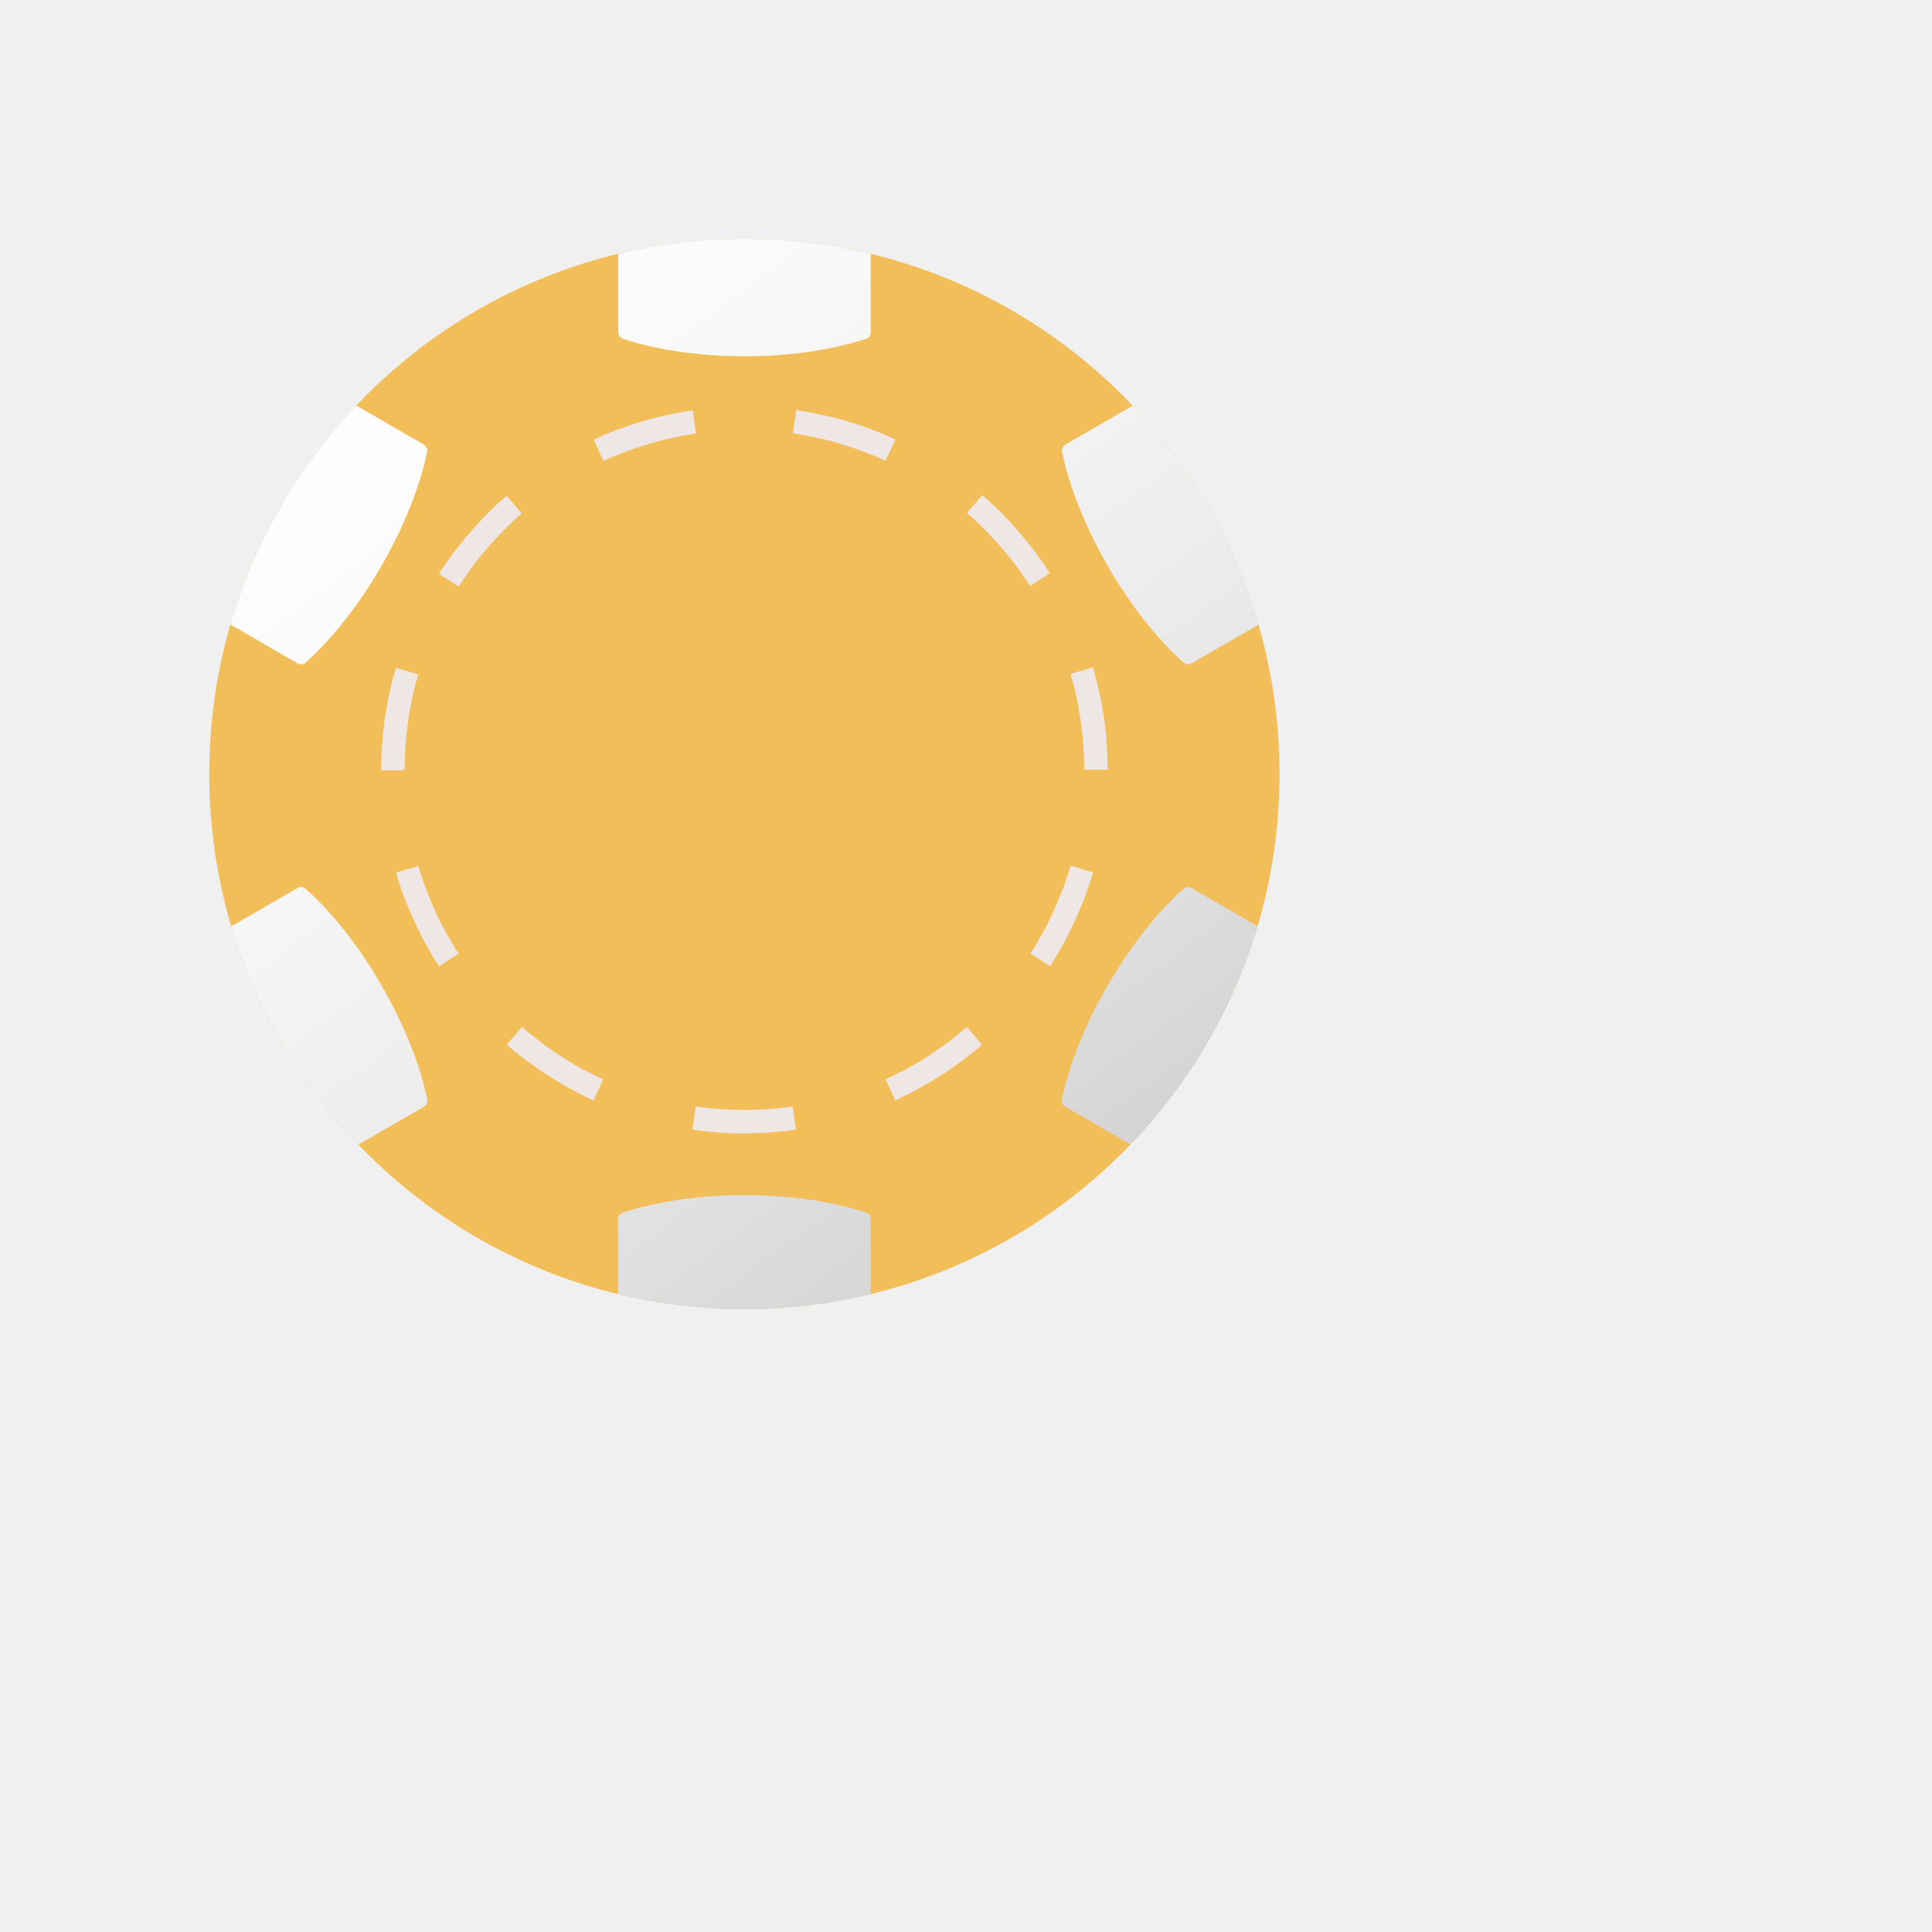
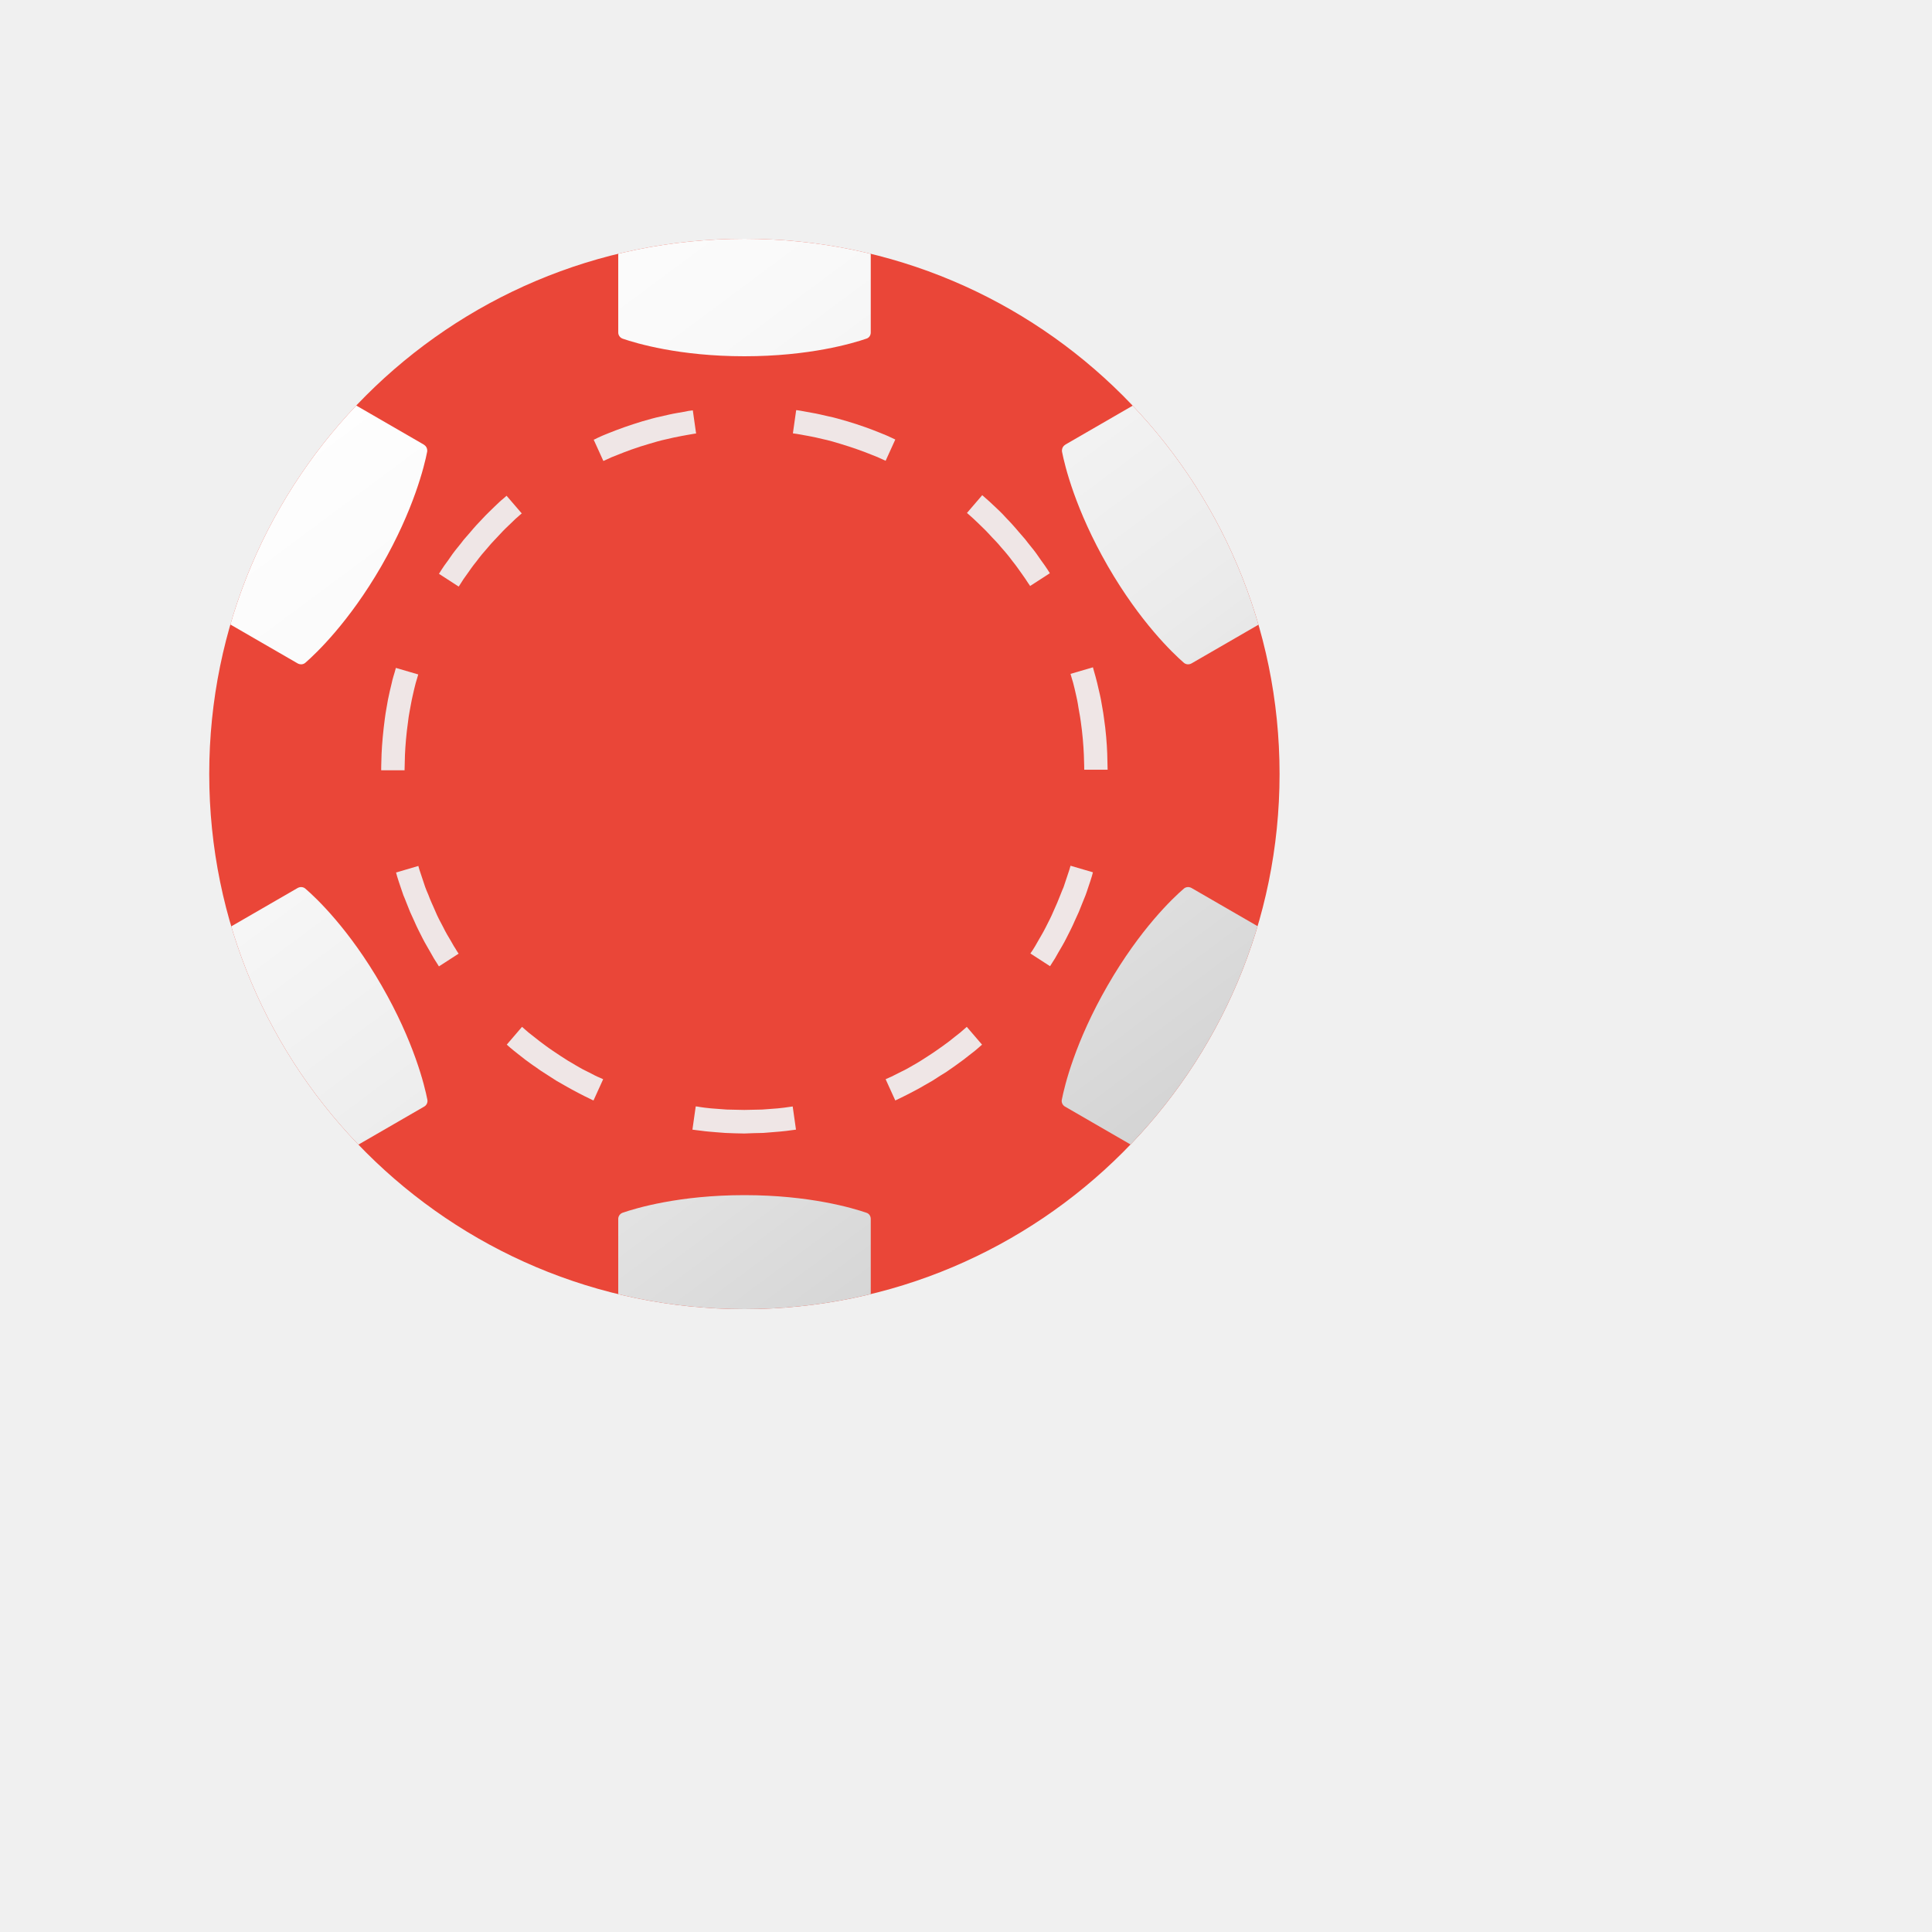
<svg xmlns="http://www.w3.org/2000/svg" xmlns:xlink="http://www.w3.org/1999/xlink" version="1.1" viewBox="855 170 100 100">
  <defs>
    <style>
      .cls-6 {
        fill: #efe6e6;
      }


      .cls-26 {
        fill: url(#linear-gradient-5);
      }

      .cls-27 {
        fill: url(#linear-gradient-6);
      }

      .cls-29 {
        fill: url(#linear-gradient-4);
      }

      .cls-30 {
        fill: url(#linear-gradient-3);
      }

      .cls-31 {
        fill: url(#linear-gradient-2);
      }

      .cls-33 {
        fill: url(#linear-gradient);
      }


      .cls-37 {
        mask: url(#mask-3);
      }

      .cls-38 {
        mask: url(#mask-4);
      }

      .cls-39 {
        mask: url(#mask-1);
      }

      .cls-40 {
        clip-path: url(#clippath-1);
      }

      .cls-41 {
        clip-path: url(#clippath-3);
      }

      .cls-42 {
        clip-path: url(#clippath-4);
      }

      .cls-43 {
        clip-path: url(#clippath-2);
      }

      .cls-44 {
        clip-path: url(#clippath-5);
      }

      .cls-45 {
        fill: #df434c;
      }

      .cls-46 {
        fill: #121c2d;
      }

      .cls-47 {
        fill: #c8b9b7;
      }

      .cls-48 {
        fill: #fff;
      }

      .cls-49 {
        fill: url(#linear-gradient-10);
      }

      .cls-50 {
        fill: url(#linear-gradient-11);
      }

      .cls-51 {
        fill: url(#linear-gradient-12);
      }

      .cls-52, .cls-23, .cls-53, .cls-54 {
        mix-blend-mode: screen;
      }

      .cls-55 {
        opacity: .15;
      }

      .cls-56 {
-         fill: #f2be59;
+         fill: #ea4638;
      }

      .cls-15 {
        fill: url(#radial-gradient-8);
      }

      .cls-16 {
        fill: url(#radial-gradient-9);
      }

      .cls-17 {
        fill: url(#radial-gradient-3);
      }

      .cls-18 {
        fill: url(#radial-gradient-2);
      }

      .cls-19 {
        fill: url(#radial-gradient-7);
      }

      .cls-20 {
        fill: url(#radial-gradient-5);
      }

      .cls-21 {
        fill: url(#radial-gradient-6);
      }

      .cls-22 {
        fill: url(#radial-gradient-4);
      }

      .cls-57 {
        fill: #5abaa7;
      }

      .cls-58 {
        clip-path: url(#clippath);
      }

      .cls-59 {
        fill: #f22e46;
      }

      .cls-60 {
        fill: #6ea6c9;
      }

      .cls-3 {
        stroke: #fff;
      }

      .cls-53 {
        opacity: .4;
      }

      .cls-54 {
        opacity: .7;
      }
    </style>
    <clipPath id="clippath">
      <rect class="cls-1" x="-1.5" y="-.5" width="1369" height="768" />
    </clipPath>
    <clipPath id="clippath-1">
      <rect class="cls-1" x="-1.78" width="1369.57" height="768" />
    </clipPath>
    <clipPath id="clippath-2">
      <rect class="cls-46" x="-11.81" y="-7.45" width="1392.63" height="784.9" />
    </clipPath>
    <clipPath id="clippath-3">
      <rect class="cls-1" x="-45.44" y="-426.86" width="1427.26" height="1529.1" />
    </clipPath>
    <radialGradient id="radial-gradient" cx="515.79" cy="-15544.71" fx="515.79" fy="-15544.71" r="153.36" gradientTransform="translate(209.53 -3909.24) scale(1.33 -.27)" gradientUnits="userSpaceOnUse">
      <stop offset=".38" stop-color="#919191" />
      <stop offset=".45" stop-color="#aeaeae" />
      <stop offset=".54" stop-color="#cbcbcb" />
      <stop offset=".63" stop-color="#e2e2e2" />
      <stop offset=".73" stop-color="#f2f2f2" />
      <stop offset=".85" stop-color="#fbfbfb" />
      <stop offset="1" stop-color="#fff" />
    </radialGradient>
    <radialGradient id="radial-gradient-2" cx="704.91" cy="-15545.78" fx="704.91" fy="-15545.78" r="153.36" xlink:href="#radial-gradient" />
    <radialGradient id="radial-gradient-3" cy="-15870.71" fy="-15870.71" r="153.36" xlink:href="#radial-gradient" />
    <radialGradient id="radial-gradient-4" cx="704.91" cy="-15870.71" fx="704.91" fy="-15870.71" r="153.36" xlink:href="#radial-gradient" />
    <radialGradient id="radial-gradient-5" cy="-16183.33" fy="-16183.33" r="153.36" xlink:href="#radial-gradient" />
    <radialGradient id="radial-gradient-6" cx="704.91" cy="-16183.33" fx="704.91" fy="-16183.33" r="153.36" xlink:href="#radial-gradient" />
    <radialGradient id="radial-gradient-7" cy="-16795.48" fy="-16795.48" r="153.36" xlink:href="#radial-gradient" />
    <radialGradient id="radial-gradient-8" cx="704.91" cy="-16795.48" fx="704.91" fy="-16795.48" r="153.36" xlink:href="#radial-gradient" />
    <radialGradient id="radial-gradient-9" cy="-16508.26" fy="-16508.26" r="153.36" xlink:href="#radial-gradient" />
    <radialGradient id="radial-gradient-10" cx="704.91" cy="-16508.26" fx="704.91" fy="-16508.26" r="153.36" xlink:href="#radial-gradient" />
    <mask id="mask" x="544.58" y="22.25" width="164.63" height="49.36" maskUnits="userSpaceOnUse">
      <g id="mask-2" data-name="mask">
        <g id="mask1_332_1203">
          <path class="cls-48" d="M709.21,22.25h-164.63v49.36h164.63V22.25Z" />
        </g>
      </g>
    </mask>
    <mask id="mask-1" x="544.58" y="22.25" width="164.63" height="49.36" maskUnits="userSpaceOnUse">
      <g id="mask-1-2" data-name="mask-1">
        <g id="mask3_332_1203">
          <path class="cls-48" d="M709.21,22.25h-164.63v49.36h164.63V22.25Z" />
        </g>
      </g>
    </mask>
    <mask id="mask-2" x="544.58" y="22.25" width="164.63" height="49.36" maskUnits="userSpaceOnUse">
      <g id="mask-2-2" data-name="mask-2">
        <g id="mask5_332_1203">
          <path class="cls-48" d="M709.21,22.25h-164.63v49.36h164.63V22.25Z" />
        </g>
      </g>
    </mask>
    <clipPath id="clippath-4">
      <circle class="cls-1" cx="893.53" cy="210.06" r="27.7" />
    </clipPath>
    <linearGradient id="linear-gradient" x1="380.46" y1="799.55" x2="337.42" y2="741.67" gradientTransform="translate(543 -575)" gradientUnits="userSpaceOnUse">
      <stop offset="0" stop-color="#cbcbcb" />
      <stop offset=".09" stop-color="#d3d3d3" />
      <stop offset=".39" stop-color="#ebebeb" />
      <stop offset=".67" stop-color="#f9f9f9" />
      <stop offset=".91" stop-color="#fff" />
    </linearGradient>
    <linearGradient id="linear-gradient-2" x1="358.93" y1="822.27" x2="315.89" y2="764.39" xlink:href="#linear-gradient" />
    <linearGradient id="linear-gradient-3" x1="363.07" y1="819.19" x2="320.04" y2="761.31" xlink:href="#linear-gradient" />
    <linearGradient id="linear-gradient-4" x1="379.53" y1="806.96" x2="336.49" y2="749.08" xlink:href="#linear-gradient" />
    <linearGradient id="linear-gradient-5" x1="350.92" y1="828.23" x2="307.88" y2="770.35" xlink:href="#linear-gradient" />
    <linearGradient id="linear-gradient-6" x1="391.69" y1="797.92" x2="348.65" y2="740.04" xlink:href="#linear-gradient" />
    <clipPath id="clippath-5">
      <circle class="cls-1" cx="1157.53" cy="420.06" r="27.7" />
    </clipPath>
    <linearGradient id="linear-gradient-7" x1="644.46" y1="1009.55" x2="601.42" y2="951.67" xlink:href="#linear-gradient" />
    <linearGradient id="linear-gradient-8" x1="622.93" y1="1032.27" x2="579.89" y2="974.39" xlink:href="#linear-gradient" />
    <linearGradient id="linear-gradient-9" x1="627.07" y1="1029.19" x2="584.04" y2="971.31" xlink:href="#linear-gradient" />
    <linearGradient id="linear-gradient-10" x1="643.53" y1="1016.96" x2="600.49" y2="959.08" xlink:href="#linear-gradient" />
    <linearGradient id="linear-gradient-11" x1="614.92" y1="1038.23" x2="571.88" y2="980.35" xlink:href="#linear-gradient" />
    <linearGradient id="linear-gradient-12" x1="655.69" y1="1007.92" x2="612.65" y2="950.04" xlink:href="#linear-gradient" />
    <mask id="mask-3" x="288.54" y="332.68" width="411.1" height="132.01" maskUnits="userSpaceOnUse">
      <g id="mask-1-3" data-name="mask-1">
        <g id="mask3_332_1203-2" data-name="mask3_332_1203">
          <path class="cls-48" d="M696.76,332.68l-408.21,9.63,2.89,122.38,408.21-9.63-2.89-122.38Z" />
        </g>
      </g>
    </mask>
    <mask id="mask-4" x="288.54" y="332.68" width="411.1" height="132.01" maskUnits="userSpaceOnUse">
      <g id="mask-2-3" data-name="mask-2">
        <g id="mask5_332_1203-2" data-name="mask5_332_1203">
          <path class="cls-48" d="M696.76,332.68l-408.21,9.63,2.89,122.38,408.21-9.63-2.89-122.38Z" />
        </g>
      </g>
    </mask>
  </defs>
  <g>
    <g class="cls-42">
      <rect class="cls-56" x="860.16" y="179.65" width="66.62" height="63.39" />
      <g>
        <path class="cls-33" d="M900.07,187.21c0,.15-.09.28-.23.32-.7.24-2.94.91-6.31.91s-5.6-.67-6.3-.91c-.14-.05-.23-.18-.23-.32v-5.91h13.07v5.91Z" />
        <path class="cls-31" d="M900.07,233.09c0-.15-.09-.28-.23-.32-.7-.24-2.94-.91-6.31-.91s-5.6.67-6.3.91c-.14.05-.23.18-.23.32v5.91h13.07v-5.91Z" />
        <path class="cls-30" d="M876.94,193.02c.13.07.19.22.17.36-.14.72-.69,3-2.37,5.92-1.68,2.91-3.38,4.52-3.93,5-.11.1-.27.11-.4.04l-5.12-2.96,6.54-11.32,5.12,2.96Z" />
        <path class="cls-29" d="M916.67,215.96c-.13-.07-.29-.06-.4.04-.56.48-2.26,2.09-3.94,5.01-1.68,2.91-2.23,5.19-2.37,5.91-.03.14.04.29.17.36l5.12,2.96,6.54-11.32-5.12-2.96Z" />
        <path class="cls-26" d="M870.41,215.96c.13-.07.29-.06.4.04.56.48,2.26,2.09,3.94,5.01,1.68,2.91,2.23,5.19,2.37,5.91.03.14-.04.29-.17.36l-5.12,2.96-6.54-11.32,5.12-2.96Z" />
        <path class="cls-27" d="M910.14,193.02c-.13.07-.19.22-.17.36.14.72.69,3,2.37,5.92,1.68,2.91,3.38,4.52,3.93,5,.11.1.27.11.4.04l5.12-2.96-6.54-11.32-5.12,2.96Z" />
      </g>
    </g>
    <g>
      <path class="cls-6" d="M908.33,219.36s.04-.07.12-.18c.04-.06.08-.13.13-.21.05-.08.1-.18.16-.28.12-.21.26-.44.39-.7.13-.26.28-.54.4-.83.06-.14.13-.29.19-.43.06-.14.11-.28.17-.42.05-.14.11-.27.16-.39.04-.13.08-.25.12-.36.07-.22.14-.41.18-.54.04-.13.06-.21.06-.21l1.16.34s-.02.08-.06.22c-.04.14-.11.34-.19.58-.04.12-.08.25-.13.38-.05.13-.11.28-.17.42-.06.15-.12.3-.18.45-.07.15-.14.3-.21.46-.13.31-.29.61-.43.89-.14.28-.29.53-.42.75-.06.11-.12.21-.17.3-.06.09-.1.16-.14.22-.08.12-.12.19-.12.19l-1.02-.66Z" />
      <path class="cls-6" d="M900.84,225.86s.07-.03.2-.09c.13-.05.3-.15.51-.25.1-.05.22-.11.34-.17.12-.06.24-.14.37-.21.13-.07.26-.15.39-.23.13-.08.26-.17.39-.25.13-.09.27-.17.39-.26.13-.09.25-.18.37-.26.24-.17.46-.34.64-.49.19-.14.34-.27.44-.36.1-.09.16-.14.16-.14l.79.92s-.06.05-.17.15c-.11.1-.27.23-.47.38-.2.16-.43.34-.69.52-.13.09-.26.19-.4.28-.13.1-.28.18-.42.27-.14.09-.28.18-.42.27-.14.08-.28.16-.42.24-.14.08-.27.16-.39.22-.13.07-.25.13-.36.19-.22.11-.41.21-.54.27-.13.06-.21.1-.21.1l-.5-1.1Z" />
      <path class="cls-6" d="M891.03,227.27s.08,0,.21.03c.14.02.33.05.57.07.23.02.51.04.8.06.29,0,.61.02.92.02.31,0,.63-.02.92-.02.29-.02.57-.04.8-.06.23-.02.43-.05.57-.07.14-.02.21-.03.21-.03l.17,1.2s-.08.01-.23.03c-.15.02-.35.05-.6.07-.25.02-.54.04-.86.07-.31,0-.65.02-.99.03-.34,0-.67-.02-.99-.03-.31-.02-.61-.05-.86-.07-.25-.02-.46-.06-.6-.07-.15-.02-.23-.03-.23-.03l.17-1.2Z" />
      <path class="cls-6" d="M882.02,223.15s.06.05.16.14c.1.09.25.22.44.36.19.15.4.32.64.49.12.09.24.17.37.26.13.09.26.17.39.26.13.08.26.17.39.25.13.08.27.15.39.23.13.07.25.15.37.21.12.06.23.12.34.17.21.11.38.2.51.25.13.06.2.09.2.09l-.5,1.1s-.08-.03-.21-.1c-.14-.06-.32-.16-.54-.27-.11-.06-.23-.12-.36-.19-.13-.07-.26-.15-.39-.22-.14-.08-.28-.16-.42-.24-.14-.09-.28-.18-.42-.27-.14-.09-.28-.18-.42-.27-.13-.1-.27-.19-.4-.28-.26-.18-.49-.36-.69-.52-.2-.15-.36-.29-.47-.38-.11-.1-.17-.15-.17-.15l.79-.92Z" />
      <path class="cls-6" d="M876.65,214.81s.02.08.06.21c.04.13.11.32.18.54.04.11.08.23.12.36.05.13.1.26.16.39.05.14.11.28.17.42.06.14.13.28.19.43.12.29.27.57.41.83.13.27.27.5.39.7.06.1.11.2.16.28.05.08.1.15.13.21.07.12.12.18.12.18l-1.02.66s-.05-.07-.12-.19c-.04-.06-.09-.14-.14-.22-.05-.09-.11-.19-.17-.3-.12-.22-.28-.47-.42-.75-.14-.28-.3-.58-.43-.89-.07-.15-.14-.31-.21-.46-.06-.15-.12-.3-.18-.45-.06-.15-.11-.29-.17-.42-.05-.14-.09-.27-.13-.38-.08-.24-.15-.44-.19-.58-.04-.14-.06-.22-.06-.22l1.16-.34Z" />
      <path class="cls-6" d="M876.65,204.9s-.02.08-.06.21c-.04.13-.1.32-.15.55-.05.23-.12.5-.17.79-.05.29-.12.6-.15.91-.09.62-.14,1.25-.16,1.72-.01.47-.02.79-.02.79h-1.21s0-.34.02-.84c.02-.5.08-1.17.17-1.84.04-.33.11-.66.16-.97.06-.31.13-.59.19-.84.05-.25.12-.45.16-.59.04-.14.06-.22.06-.22l1.16.34Z" />
      <path class="cls-6" d="M882.02,196.56s-.06.05-.16.14c-.11.09-.25.22-.42.39-.17.16-.37.35-.57.57-.1.11-.21.22-.31.33-.11.11-.21.23-.31.35-.1.12-.21.24-.31.36-.1.12-.19.24-.28.36-.19.23-.34.45-.48.65-.14.19-.25.35-.32.47-.07.12-.12.18-.12.18l-1.02-.66s.05-.07.12-.19c.08-.13.2-.3.35-.5.14-.21.31-.45.51-.69.1-.12.2-.25.3-.38.11-.13.22-.25.33-.38.11-.13.22-.26.33-.38.11-.12.23-.24.33-.35.21-.23.43-.43.61-.61.18-.17.33-.32.45-.41.11-.1.17-.15.17-.15l.79.92Z" />
      <path class="cls-6" d="M891.03,192.44s-.08,0-.21.03c-.14.02-.33.06-.56.1-.23.04-.5.1-.79.17-.29.06-.59.15-.89.24-.6.17-1.19.39-1.63.57-.22.08-.4.16-.52.22-.13.06-.2.09-.2.09l-.5-1.1s.08-.03.21-.1c.13-.06.32-.15.56-.24.47-.19,1.1-.42,1.74-.61.32-.09.65-.19.95-.25.31-.07.59-.14.84-.18.25-.04.45-.08.6-.11.15-.02.23-.03.23-.03l.17,1.2Z" />
      <path class="cls-6" d="M900.84,193.85s-.07-.03-.2-.09c-.12-.06-.3-.14-.52-.22-.44-.18-1.03-.39-1.63-.57-.3-.09-.6-.18-.89-.24-.29-.07-.55-.13-.79-.17-.23-.04-.43-.08-.56-.1-.14-.02-.21-.03-.21-.03l.17-1.2s.08,0,.23.03c.14.03.35.06.6.11.25.04.53.11.84.18.31.06.63.16.95.25.65.19,1.28.42,1.74.61.24.09.43.18.56.24.13.06.21.1.21.1l-.5,1.1Z" />
      <path class="cls-6" d="M908.33,200.35s-.04-.07-.12-.18c-.07-.12-.19-.28-.32-.47-.14-.19-.29-.42-.48-.65-.09-.12-.18-.24-.28-.36-.1-.12-.2-.24-.31-.36-.1-.12-.2-.24-.31-.35-.11-.11-.21-.22-.31-.33-.2-.22-.4-.4-.57-.57-.17-.16-.31-.3-.42-.39-.1-.09-.16-.14-.16-.14l.79-.92s.06.05.17.15c.11.09.27.24.45.41.18.17.4.37.61.61.11.11.22.23.33.35.11.12.22.25.33.38.11.13.22.25.33.38.1.13.2.26.3.38.2.24.37.48.51.69.15.21.27.37.35.5.08.12.12.19.12.19l-1.02.66Z" />
      <path class="cls-6" d="M911.12,209.85s0-.31-.02-.79c-.02-.47-.07-1.1-.16-1.72-.04-.31-.11-.62-.15-.91-.05-.29-.12-.56-.17-.79-.05-.23-.11-.42-.15-.55-.04-.13-.06-.21-.06-.21l1.16-.34s.02.08.06.22c.04.14.1.34.16.59.05.25.13.53.19.84.05.31.12.64.16.97.1.66.15,1.33.17,1.84.01.5.02.84.02.84h-1.21Z" />
    </g>
  </g>
</svg>
